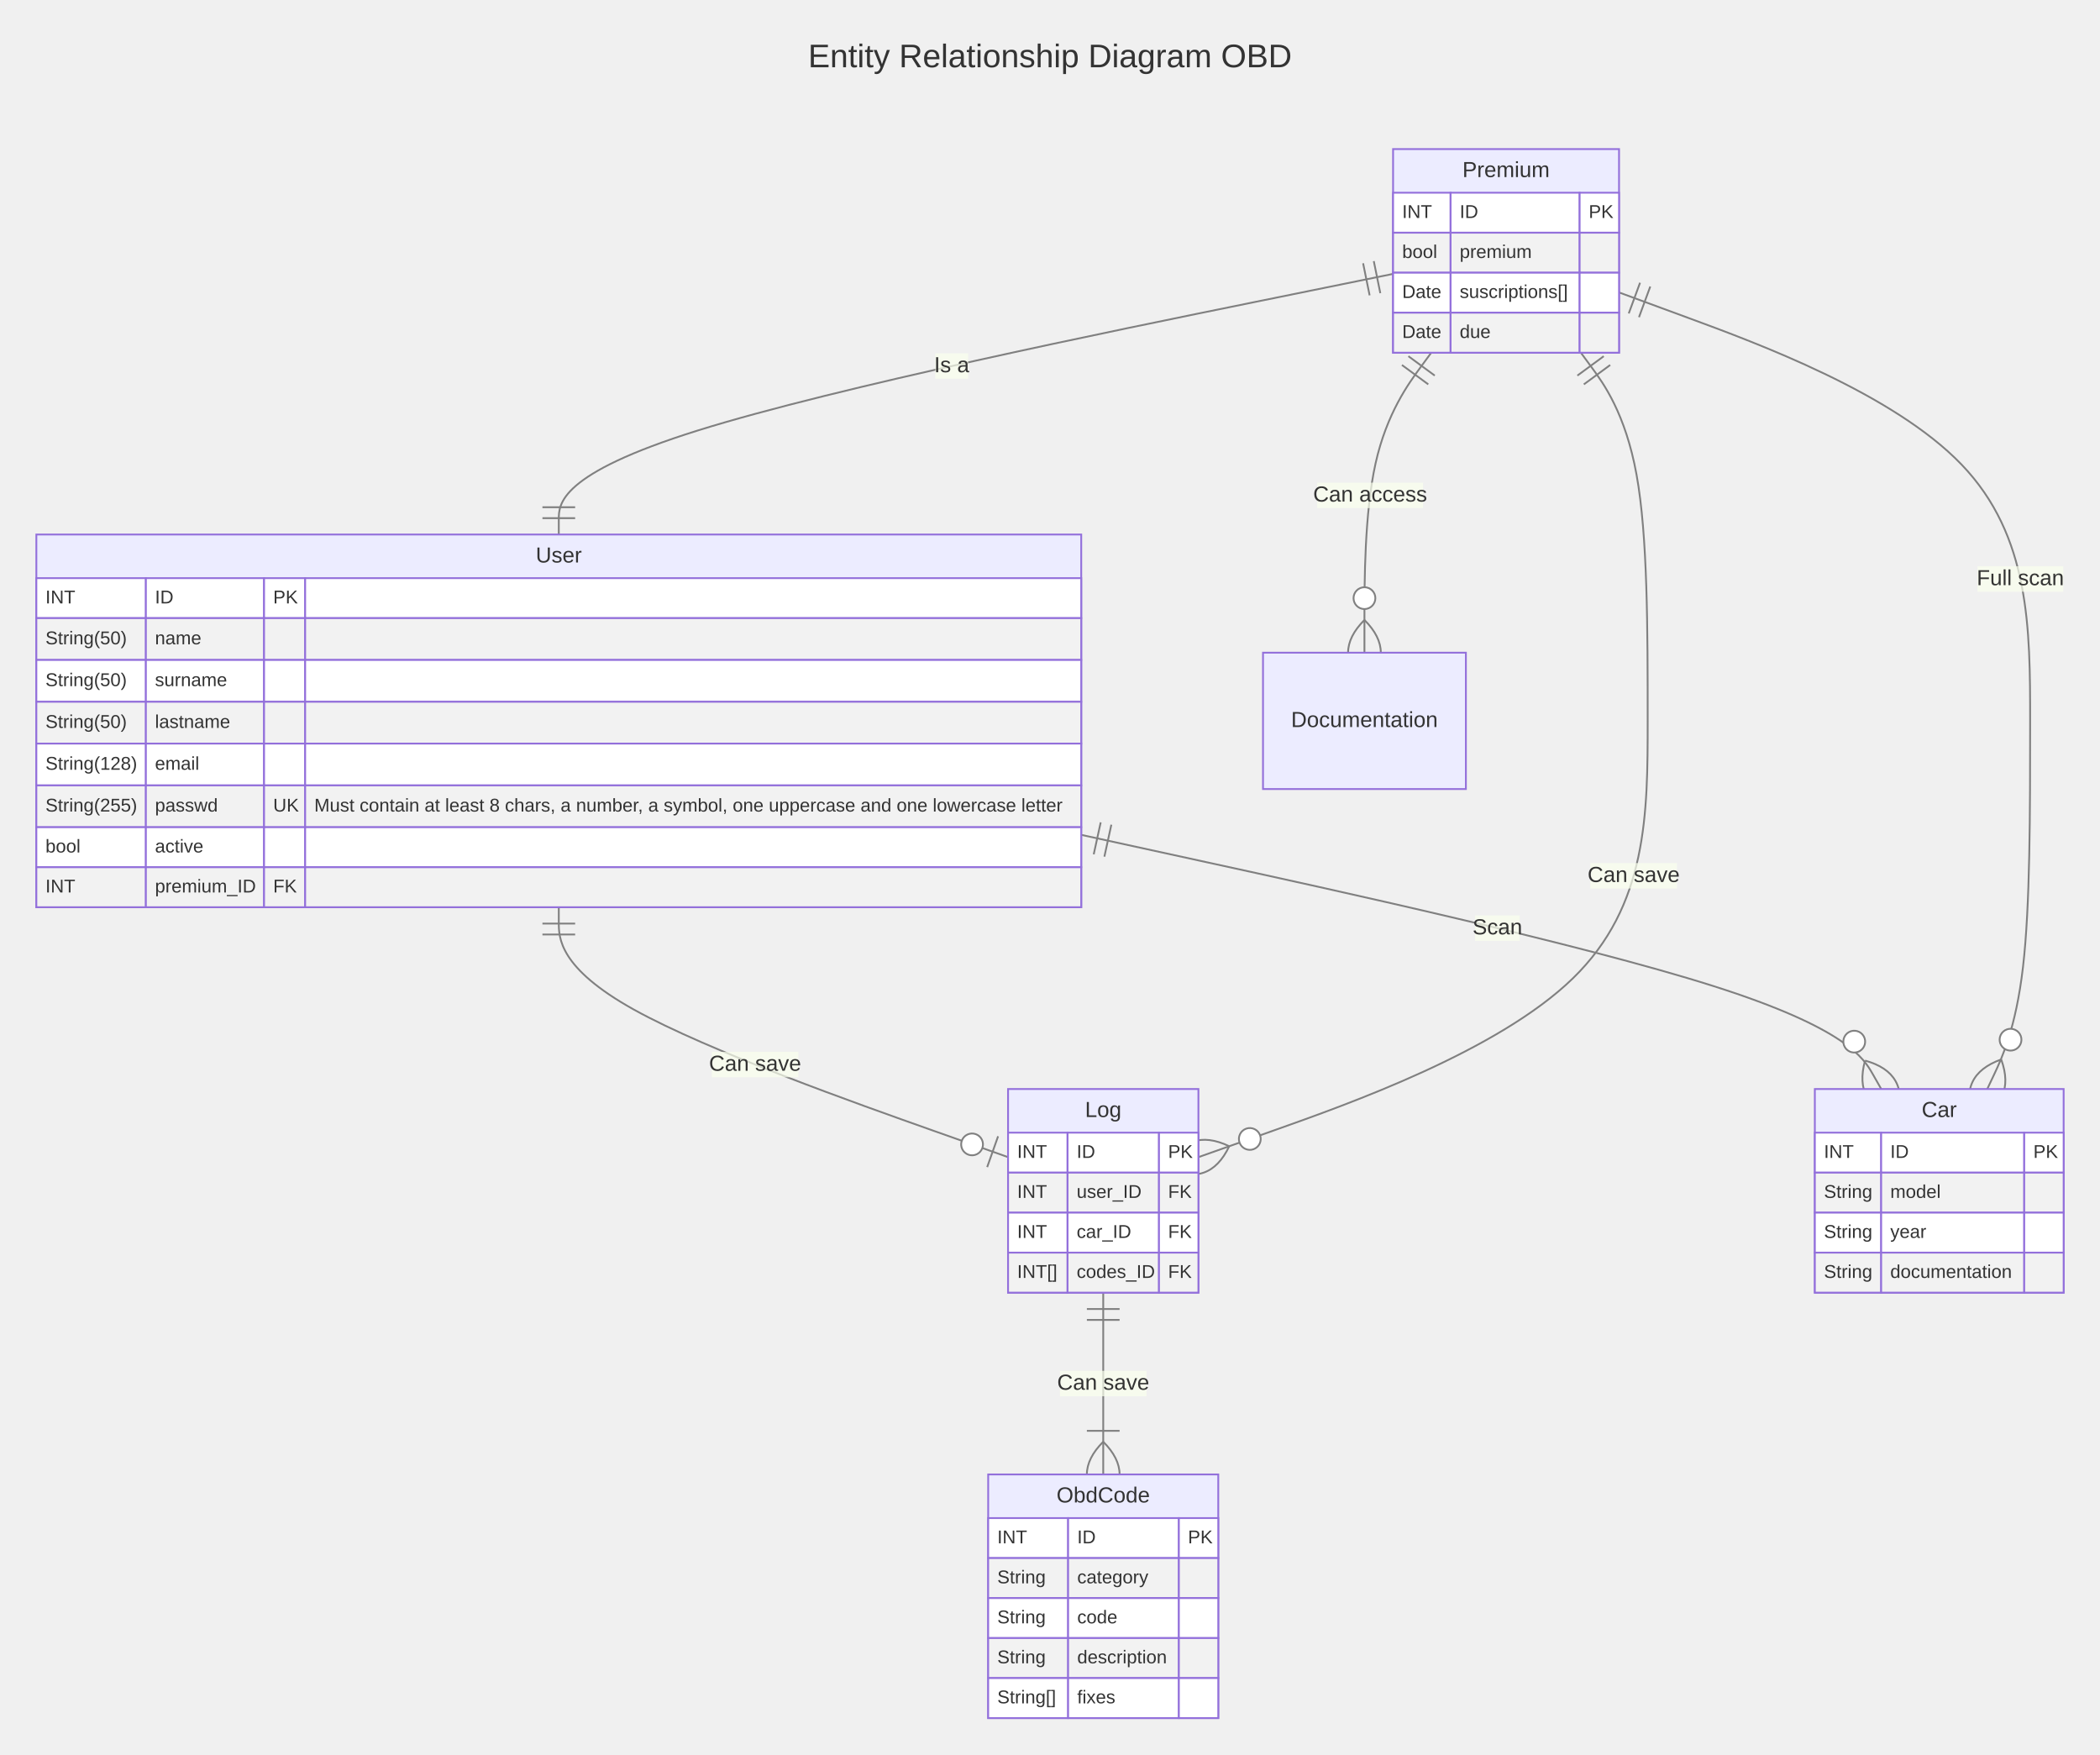
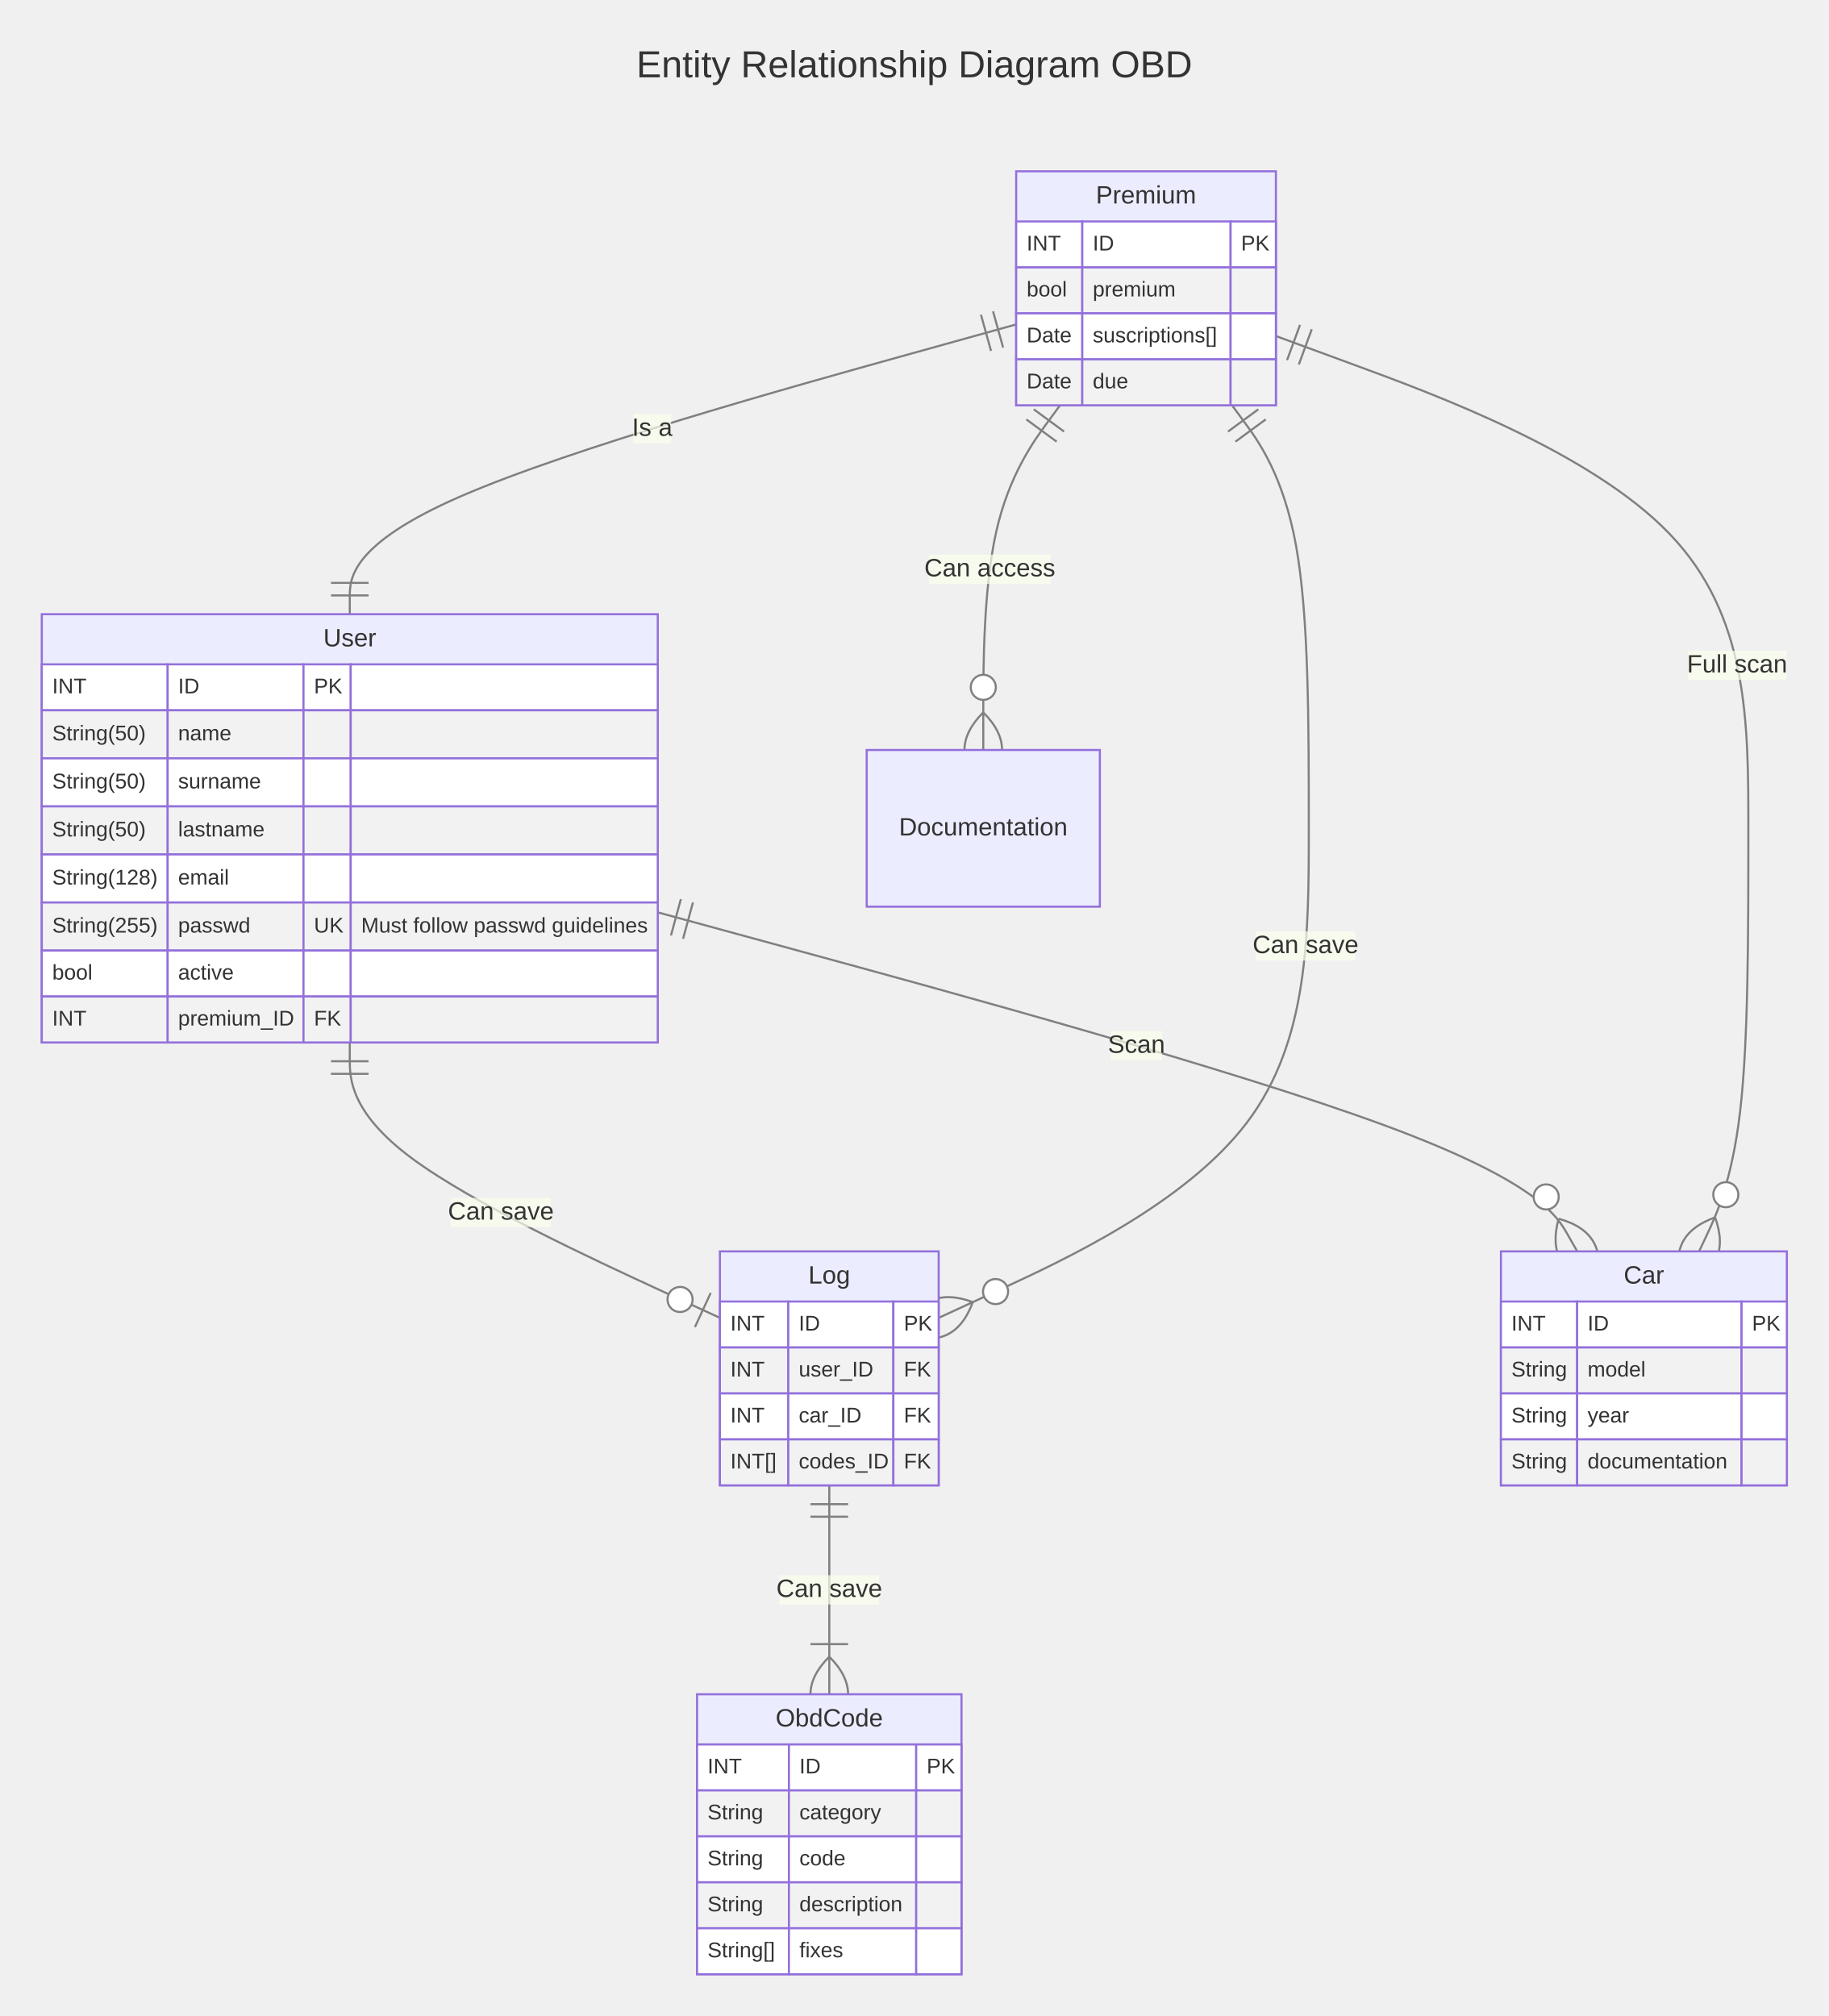
- <svg xmlns="http://www.w3.org/2000/svg" aria-roledescription="er" role="graphics-document document" viewBox="0 -62 1155.232 965" style="max-width: 1155.23px; background-color: white;" width="100%" id="my-svg">
+ <svg xmlns="http://www.w3.org/2000/svg" aria-roledescription="er" role="graphics-document document" viewBox="0 -62 875.281 965" style="max-width: 875.281px; background-color: white;" width="100%" id="my-svg">
  <style>#my-svg{font-family:"trebuchet ms",verdana,arial,sans-serif;font-size:16px;fill:#333;}#my-svg .error-icon{fill:#552222;}#my-svg .error-text{fill:#552222;stroke:#552222;}#my-svg .edge-thickness-normal{stroke-width:1px;}#my-svg .edge-thickness-thick{stroke-width:3.5px;}#my-svg .edge-pattern-solid{stroke-dasharray:0;}#my-svg .edge-thickness-invisible{stroke-width:0;fill:none;}#my-svg .edge-pattern-dashed{stroke-dasharray:3;}#my-svg .edge-pattern-dotted{stroke-dasharray:2;}#my-svg .marker{fill:#333333;stroke:#333333;}#my-svg .marker.cross{stroke:#333333;}#my-svg svg{font-family:"trebuchet ms",verdana,arial,sans-serif;font-size:16px;}#my-svg p{margin:0;}#my-svg .entityBox{fill:#ECECFF;stroke:#9370DB;}#my-svg .attributeBoxOdd{fill:#ffffff;stroke:#9370DB;}#my-svg .attributeBoxEven{fill:#f2f2f2;stroke:#9370DB;}#my-svg .relationshipLabelBox{fill:hsl(80, 100%, 96.275%);opacity:0.7;background-color:hsl(80, 100%, 96.275%);}#my-svg .relationshipLabelBox rect{opacity:0.5;}#my-svg .relationshipLine{stroke:#333333;}#my-svg .entityTitleText{text-anchor:middle;font-size:18px;fill:#333;}#my-svg #MD_PARENT_START{fill:#f5f5f5!important;stroke:#333333!important;stroke-width:1;}#my-svg #MD_PARENT_END{fill:#f5f5f5!important;stroke:#333333!important;stroke-width:1;}#my-svg :root{--mermaid-font-family:"trebuchet ms",verdana,arial,sans-serif;}</style>
  <g />
  <defs>
    <marker orient="auto" markerHeight="240" markerWidth="190" refY="7" refX="0" id="MD_PARENT_START">
      <path d="M 18,7 L9,13 L1,7 L9,1 Z" />
    </marker>
  </defs>
  <defs>
    <marker orient="auto" markerHeight="28" markerWidth="20" refY="7" refX="19" id="MD_PARENT_END">
      <path d="M 18,7 L9,13 L1,7 L9,1 Z" />
    </marker>
  </defs>
  <defs>
    <marker orient="auto" markerHeight="18" markerWidth="18" refY="9" refX="0" id="ONLY_ONE_START">
      <path d="M9,0 L9,18 M15,0 L15,18" fill="none" stroke="gray" />
    </marker>
  </defs>
  <defs>
    <marker orient="auto" markerHeight="18" markerWidth="18" refY="9" refX="18" id="ONLY_ONE_END">
      <path d="M3,0 L3,18 M9,0 L9,18" fill="none" stroke="gray" />
    </marker>
  </defs>
  <defs>
    <marker orient="auto" markerHeight="18" markerWidth="30" refY="9" refX="0" id="ZERO_OR_ONE_START">
      <circle r="6" cy="9" cx="21" fill="white" stroke="gray" />
      <path d="M9,0 L9,18" fill="none" stroke="gray" />
    </marker>
  </defs>
  <defs>
    <marker orient="auto" markerHeight="18" markerWidth="30" refY="9" refX="30" id="ZERO_OR_ONE_END">
      <circle r="6" cy="9" cx="9" fill="white" stroke="gray" />
      <path d="M21,0 L21,18" fill="none" stroke="gray" />
    </marker>
  </defs>
  <defs>
    <marker orient="auto" markerHeight="36" markerWidth="45" refY="18" refX="18" id="ONE_OR_MORE_START">
      <path d="M0,18 Q 18,0 36,18 Q 18,36 0,18 M42,9 L42,27" fill="none" stroke="gray" />
    </marker>
  </defs>
  <defs>
    <marker orient="auto" markerHeight="36" markerWidth="45" refY="18" refX="27" id="ONE_OR_MORE_END">
      <path d="M3,9 L3,27 M9,18 Q27,0 45,18 Q27,36 9,18" fill="none" stroke="gray" />
    </marker>
  </defs>
  <defs>
    <marker orient="auto" markerHeight="36" markerWidth="57" refY="18" refX="18" id="ZERO_OR_MORE_START">
      <circle r="6" cy="18" cx="48" fill="white" stroke="gray" />
      <path d="M0,18 Q18,0 36,18 Q18,36 0,18" fill="none" stroke="gray" />
    </marker>
  </defs>
  <defs>
    <marker orient="auto" markerHeight="36" markerWidth="57" refY="18" refX="39" id="ZERO_OR_MORE_END">
      <circle r="6" cy="18" cx="9" fill="white" stroke="gray" />
      <path d="M21,18 Q39,0 57,18 Q39,36 21,18" fill="none" stroke="gray" />
    </marker>
  </defs>
-   <path style="stroke: gray; fill: none;" marker-start="url(#ONLY_ONE_START)" marker-end="url(#ZERO_OR_MORE_END)" d="M594.794,397.2L663.395,412.167C731.997,427.134,869.2,457.067,942.549,480.367C1015.899,503.667,1025.395,520.333,1030.143,528.667L1034.891,537" class="er relationshipLine" />
-   <path style="stroke: gray; fill: none;" marker-start="url(#ONLY_ONE_START)" marker-end="url(#ZERO_OR_ONE_END)" d="M307.397,437L307.397,445.333C307.397,453.667,307.397,470.333,348.588,493.245C389.779,516.157,472.161,545.313,513.353,559.892L554.544,574.47" class="er relationshipLine" />
-   <path style="stroke: gray; fill: none;" marker-start="url(#ONLY_ONE_START)" marker-end="url(#ONLY_ONE_END)" d="M766.348,88.643L689.856,104.202C613.364,119.762,460.381,150.881,383.889,174.774C307.397,198.667,307.397,215.333,307.397,223.667L307.397,232" class="er relationshipLine" />
-   <path style="stroke: gray; fill: none;" marker-start="url(#ONLY_ONE_START)" marker-end="url(#ZERO_OR_MORE_END)" d="M869.657,132L875.781,140.333C881.905,148.667,894.154,165.333,900.278,199.083C906.403,232.833,906.403,283.667,906.403,334.5C906.403,385.333,906.403,436.167,865.212,476.162C824.021,516.157,741.638,545.313,700.447,559.892L659.256,574.47" class="er relationshipLine" />
-   <path style="stroke: gray; fill: none;" marker-start="url(#ONLY_ONE_START)" marker-end="url(#ZERO_OR_MORE_END)" d="M890.653,98.852L928.344,112.71C966.035,126.568,1041.416,154.284,1079.107,193.559C1116.798,232.833,1116.798,283.667,1116.798,334.5C1116.798,385.333,1116.798,436.167,1112.867,469.917C1108.936,503.667,1101.075,520.333,1097.144,528.667L1093.213,537" class="er relationshipLine" />
-   <path style="stroke: gray; fill: none;" marker-start="url(#ONLY_ONE_START)" marker-end="url(#ZERO_OR_MORE_END)" d="M787.345,132L781.22,140.333C775.096,148.667,762.847,165.333,756.723,192.833C750.598,220.333,750.598,258.667,750.598,277.833L750.598,297" class="er relationshipLine" />
-   <path style="stroke: gray; fill: none;" marker-start="url(#ONLY_ONE_START)" marker-end="url(#ONE_OR_MORE_END)" d="M606.9,649L606.9,657.333C606.9,665.667,606.9,682.333,606.9,699C606.9,715.667,606.9,732.333,606.9,740.667L606.9,749" class="er relationshipLine" />
+   <path style="stroke: gray; fill: none;" marker-start="url(#ONLY_ONE_START)" marker-end="url(#ZERO_OR_MORE_END)" d="M314.842,374.716L383.444,393.43C452.045,412.144,589.248,449.572,662.598,476.619C735.947,503.667,745.444,520.333,750.192,528.667L754.94,537" class="er relationshipLine" />
+   <path style="stroke: gray; fill: none;" marker-start="url(#ONLY_ONE_START)" marker-end="url(#ZERO_OR_ONE_END)" d="M167.421,437L167.421,445.333C167.421,453.667,167.421,470.333,196.948,492.303C226.474,514.273,285.527,541.546,315.054,555.183L344.58,568.82" class="er relationshipLine" />
+   <path style="stroke: gray; fill: none;" marker-start="url(#ONLY_ONE_START)" marker-end="url(#ONLY_ONE_END)" d="M486.397,93.286L433.234,108.072C380.072,122.857,273.746,152.429,220.584,175.548C167.421,198.667,167.421,215.333,167.421,223.667L167.421,232" class="er relationshipLine" />
+   <path style="stroke: gray; fill: none;" marker-start="url(#ONLY_ONE_START)" marker-end="url(#ZERO_OR_MORE_END)" d="M589.705,132L595.829,140.333C601.954,148.667,614.203,165.333,620.327,199.083C626.451,232.833,626.451,283.667,626.451,334.5C626.451,385.333,626.451,436.167,596.925,475.22C567.398,514.273,508.345,541.546,478.819,555.183L449.292,568.82" class="er relationshipLine" />
+   <path style="stroke: gray; fill: none;" marker-start="url(#ONLY_ONE_START)" marker-end="url(#ZERO_OR_MORE_END)" d="M610.701,98.852L648.392,112.71C686.083,126.568,761.465,154.284,799.156,193.559C836.846,232.833,836.846,283.667,836.846,334.5C836.846,385.333,836.846,436.167,832.916,469.917C828.985,503.667,821.123,520.333,817.192,528.667L813.261,537" class="er relationshipLine" />
+   <path style="stroke: gray; fill: none;" marker-start="url(#ONLY_ONE_START)" marker-end="url(#ZERO_OR_MORE_END)" d="M507.393,132L501.269,140.333C495.144,148.667,482.895,165.333,476.771,192.833C470.647,220.333,470.647,258.667,470.647,277.833L470.647,297" class="er relationshipLine" />
+   <path style="stroke: gray; fill: none;" marker-start="url(#ONLY_ONE_START)" marker-end="url(#ONE_OR_MORE_END)" d="M396.936,649L396.936,657.333C396.936,665.667,396.936,682.333,396.936,699C396.936,715.667,396.936,732.333,396.936,740.667L396.936,749" class="er relationshipLine" />
  <g transform="translate(20,232 )" id="entity-User-818c511a-4a32-5484-ba70-875d765a9175">
-     <rect height="205" width="574.794" y="0" x="0" class="er entityBox" />
-     <text style="dominant-baseline: middle; text-anchor: middle; font-size: 12px;" transform="translate(287.3968,12)" y="0" x="0" id="text-entity-User-818c511a-4a32-5484-ba70-875d765a9175" class="er entityLabel">User</text>
+     <rect height="205" width="294.842" y="0" x="0" class="er entityBox" />
+     <text style="dominant-baseline: middle; text-anchor: middle; font-size: 12px;" transform="translate(147.421,12)" y="0" x="0" id="text-entity-User-818c511a-4a32-5484-ba70-875d765a9175" class="er entityLabel">User</text>
    <rect height="22" width="60.252" y="24" x="0" class="er attributeBoxOdd" />
    <text style="dominant-baseline: middle; font-size: 10.2px;" transform="translate(5,35)" y="0" x="0" id="text-entity-User-818c511a-4a32-5484-ba70-875d765a9175-attr-1-type" class="er entityLabel">INT</text>
    <rect height="22" width="65.016" y="24" x="60.252" class="er attributeBoxOdd" />
    <text style="dominant-baseline: middle; font-size: 10.2px;" transform="translate(65.25165,35)" y="0" x="0" id="text-entity-User-818c511a-4a32-5484-ba70-875d765a9175-attr-1-name" class="er entityLabel">ID</text>
    <rect height="22" width="22.606" y="24" x="125.267" class="er attributeBoxOdd" />
    <text style="dominant-baseline: middle; font-size: 10.2px;" transform="translate(130.2673,35)" y="0" x="0" id="text-entity-User-818c511a-4a32-5484-ba70-875d765a9175-attr-1-key" class="er entityLabel">PK</text>
-     <rect height="22" width="426.92" y="24" x="147.873" class="er attributeBoxOdd" />
+     <rect height="22" width="146.969" y="24" x="147.873" class="er attributeBoxOdd" />
    <text style="dominant-baseline: middle; font-size: 10.2px;" transform="translate(152.8732,35)" y="0" x="0" id="text-entity-User-818c511a-4a32-5484-ba70-875d765a9175-attr-1-comment" class="er entityLabel" />
    <rect height="23" width="60.252" y="46" x="0" class="er attributeBoxEven" />
    <text style="dominant-baseline: middle; font-size: 10.2px;" transform="translate(5,57.5)" y="0" x="0" id="text-entity-User-818c511a-4a32-5484-ba70-875d765a9175-attr-2-type" class="er entityLabel">String(50)</text>
    <rect height="23" width="65.016" y="46" x="60.252" class="er attributeBoxEven" />
    <text style="dominant-baseline: middle; font-size: 10.2px;" transform="translate(65.25165,57.5)" y="0" x="0" id="text-entity-User-818c511a-4a32-5484-ba70-875d765a9175-attr-2-name" class="er entityLabel">name</text>
    <rect height="23" width="22.606" y="46" x="125.267" class="er attributeBoxEven" />
    <text style="dominant-baseline: middle; font-size: 10.2px;" transform="translate(130.2673,57.5)" y="0" x="0" id="text-entity-User-818c511a-4a32-5484-ba70-875d765a9175-attr-2-key" class="er entityLabel" />
-     <rect height="23" width="426.92" y="46" x="147.873" class="er attributeBoxEven" />
+     <rect height="23" width="146.969" y="46" x="147.873" class="er attributeBoxEven" />
    <text style="dominant-baseline: middle; font-size: 10.2px;" transform="translate(152.8732,57.5)" y="0" x="0" id="text-entity-User-818c511a-4a32-5484-ba70-875d765a9175-attr-2-comment" class="er entityLabel" />
    <rect height="23" width="60.252" y="69" x="0" class="er attributeBoxOdd" />
    <text style="dominant-baseline: middle; font-size: 10.2px;" transform="translate(5,80.5)" y="0" x="0" id="text-entity-User-818c511a-4a32-5484-ba70-875d765a9175-attr-3-type" class="er entityLabel">String(50)</text>
    <rect height="23" width="65.016" y="69" x="60.252" class="er attributeBoxOdd" />
    <text style="dominant-baseline: middle; font-size: 10.2px;" transform="translate(65.25165,80.5)" y="0" x="0" id="text-entity-User-818c511a-4a32-5484-ba70-875d765a9175-attr-3-name" class="er entityLabel">surname</text>
    <rect height="23" width="22.606" y="69" x="125.267" class="er attributeBoxOdd" />
    <text style="dominant-baseline: middle; font-size: 10.2px;" transform="translate(130.2673,80.5)" y="0" x="0" id="text-entity-User-818c511a-4a32-5484-ba70-875d765a9175-attr-3-key" class="er entityLabel" />
-     <rect height="23" width="426.92" y="69" x="147.873" class="er attributeBoxOdd" />
+     <rect height="23" width="146.969" y="69" x="147.873" class="er attributeBoxOdd" />
    <text style="dominant-baseline: middle; font-size: 10.2px;" transform="translate(152.8732,80.5)" y="0" x="0" id="text-entity-User-818c511a-4a32-5484-ba70-875d765a9175-attr-3-comment" class="er entityLabel" />
    <rect height="23" width="60.252" y="92" x="0" class="er attributeBoxEven" />
    <text style="dominant-baseline: middle; font-size: 10.2px;" transform="translate(5,103.5)" y="0" x="0" id="text-entity-User-818c511a-4a32-5484-ba70-875d765a9175-attr-4-type" class="er entityLabel">String(50)</text>
    <rect height="23" width="65.016" y="92" x="60.252" class="er attributeBoxEven" />
    <text style="dominant-baseline: middle; font-size: 10.2px;" transform="translate(65.25165,103.5)" y="0" x="0" id="text-entity-User-818c511a-4a32-5484-ba70-875d765a9175-attr-4-name" class="er entityLabel">lastname</text>
    <rect height="23" width="22.606" y="92" x="125.267" class="er attributeBoxEven" />
    <text style="dominant-baseline: middle; font-size: 10.2px;" transform="translate(130.2673,103.5)" y="0" x="0" id="text-entity-User-818c511a-4a32-5484-ba70-875d765a9175-attr-4-key" class="er entityLabel" />
-     <rect height="23" width="426.92" y="92" x="147.873" class="er attributeBoxEven" />
+     <rect height="23" width="146.969" y="92" x="147.873" class="er attributeBoxEven" />
    <text style="dominant-baseline: middle; font-size: 10.2px;" transform="translate(152.8732,103.5)" y="0" x="0" id="text-entity-User-818c511a-4a32-5484-ba70-875d765a9175-attr-4-comment" class="er entityLabel" />
    <rect height="23" width="60.252" y="115" x="0" class="er attributeBoxOdd" />
    <text style="dominant-baseline: middle; font-size: 10.2px;" transform="translate(5,126.5)" y="0" x="0" id="text-entity-User-818c511a-4a32-5484-ba70-875d765a9175-attr-5-type" class="er entityLabel">String(128)</text>
    <rect height="23" width="65.016" y="115" x="60.252" class="er attributeBoxOdd" />
    <text style="dominant-baseline: middle; font-size: 10.2px;" transform="translate(65.25165,126.5)" y="0" x="0" id="text-entity-User-818c511a-4a32-5484-ba70-875d765a9175-attr-5-name" class="er entityLabel">email</text>
    <rect height="23" width="22.606" y="115" x="125.267" class="er attributeBoxOdd" />
    <text style="dominant-baseline: middle; font-size: 10.2px;" transform="translate(130.2673,126.5)" y="0" x="0" id="text-entity-User-818c511a-4a32-5484-ba70-875d765a9175-attr-5-key" class="er entityLabel" />
-     <rect height="23" width="426.92" y="115" x="147.873" class="er attributeBoxOdd" />
+     <rect height="23" width="146.969" y="115" x="147.873" class="er attributeBoxOdd" />
    <text style="dominant-baseline: middle; font-size: 10.2px;" transform="translate(152.8732,126.5)" y="0" x="0" id="text-entity-User-818c511a-4a32-5484-ba70-875d765a9175-attr-5-comment" class="er entityLabel" />
    <rect height="23" width="60.252" y="138" x="0" class="er attributeBoxEven" />
    <text style="dominant-baseline: middle; font-size: 10.2px;" transform="translate(5,149.5)" y="0" x="0" id="text-entity-User-818c511a-4a32-5484-ba70-875d765a9175-attr-6-type" class="er entityLabel">String(255)</text>
    <rect height="23" width="65.016" y="138" x="60.252" class="er attributeBoxEven" />
    <text style="dominant-baseline: middle; font-size: 10.2px;" transform="translate(65.25165,149.5)" y="0" x="0" id="text-entity-User-818c511a-4a32-5484-ba70-875d765a9175-attr-6-name" class="er entityLabel">passwd</text>
    <rect height="23" width="22.606" y="138" x="125.267" class="er attributeBoxEven" />
    <text style="dominant-baseline: middle; font-size: 10.2px;" transform="translate(130.2673,149.5)" y="0" x="0" id="text-entity-User-818c511a-4a32-5484-ba70-875d765a9175-attr-6-key" class="er entityLabel">UK</text>
-     <rect height="23" width="426.92" y="138" x="147.873" class="er attributeBoxEven" />
-     <text style="dominant-baseline: middle; font-size: 10.2px;" transform="translate(152.8732,149.5)" y="0" x="0" id="text-entity-User-818c511a-4a32-5484-ba70-875d765a9175-attr-6-comment" class="er entityLabel">Must contain at least 8
-                           chars, a number, a
-                           symbol, one uppercase
-                           and one lowercase letter</text>
+     <rect height="23" width="146.969" y="138" x="147.873" class="er attributeBoxEven" />
+     <text style="dominant-baseline: middle; font-size: 10.2px;" transform="translate(152.8732,149.5)" y="0" x="0" id="text-entity-User-818c511a-4a32-5484-ba70-875d765a9175-attr-6-comment" class="er entityLabel">Must follow passwd guidelines</text>
    <rect height="22" width="60.252" y="161" x="0" class="er attributeBoxOdd" />
    <text style="dominant-baseline: middle; font-size: 10.2px;" transform="translate(5,172)" y="0" x="0" id="text-entity-User-818c511a-4a32-5484-ba70-875d765a9175-attr-7-type" class="er entityLabel">bool</text>
    <rect height="22" width="65.016" y="161" x="60.252" class="er attributeBoxOdd" />
    <text style="dominant-baseline: middle; font-size: 10.2px;" transform="translate(65.25165,172)" y="0" x="0" id="text-entity-User-818c511a-4a32-5484-ba70-875d765a9175-attr-7-name" class="er entityLabel">active</text>
    <rect height="22" width="22.606" y="161" x="125.267" class="er attributeBoxOdd" />
    <text style="dominant-baseline: middle; font-size: 10.2px;" transform="translate(130.2673,172)" y="0" x="0" id="text-entity-User-818c511a-4a32-5484-ba70-875d765a9175-attr-7-key" class="er entityLabel" />
-     <rect height="22" width="426.92" y="161" x="147.873" class="er attributeBoxOdd" />
+     <rect height="22" width="146.969" y="161" x="147.873" class="er attributeBoxOdd" />
    <text style="dominant-baseline: middle; font-size: 10.2px;" transform="translate(152.8732,172)" y="0" x="0" id="text-entity-User-818c511a-4a32-5484-ba70-875d765a9175-attr-7-comment" class="er entityLabel" />
    <rect height="22" width="60.252" y="183" x="0" class="er attributeBoxEven" />
    <text style="dominant-baseline: middle; font-size: 10.2px;" transform="translate(5,194)" y="0" x="0" id="text-entity-User-818c511a-4a32-5484-ba70-875d765a9175-attr-8-type" class="er entityLabel">INT</text>
    <rect height="22" width="65.016" y="183" x="60.252" class="er attributeBoxEven" />
    <text style="dominant-baseline: middle; font-size: 10.2px;" transform="translate(65.25165,194)" y="0" x="0" id="text-entity-User-818c511a-4a32-5484-ba70-875d765a9175-attr-8-name" class="er entityLabel">premium_ID</text>
    <rect height="22" width="22.606" y="183" x="125.267" class="er attributeBoxEven" />
    <text style="dominant-baseline: middle; font-size: 10.2px;" transform="translate(130.2673,194)" y="0" x="0" id="text-entity-User-818c511a-4a32-5484-ba70-875d765a9175-attr-8-key" class="er entityLabel">FK</text>
-     <rect height="22" width="426.92" y="183" x="147.873" class="er attributeBoxEven" />
+     <rect height="22" width="146.969" y="183" x="147.873" class="er attributeBoxEven" />
    <text style="dominant-baseline: middle; font-size: 10.2px;" transform="translate(152.8732,194)" y="0" x="0" id="text-entity-User-818c511a-4a32-5484-ba70-875d765a9175-attr-8-comment" class="er entityLabel" />
  </g>
-   <g transform="translate(766.3483,20 )" id="entity-Premium-d5c3b57c-ed0f-5b93-aa19-880d6377a259">
+   <g transform="translate(486.3968,20 )" id="entity-Premium-d5c3b57c-ed0f-5b93-aa19-880d6377a259">
    <rect height="112" width="124.305" y="0" x="0" class="er entityBox" />
    <text style="dominant-baseline: middle; text-anchor: middle; font-size: 12px;" transform="translate(62.15225,12)" y="0" x="0" id="text-entity-Premium-d5c3b57c-ed0f-5b93-aa19-880d6377a259" class="er entityLabel">Premium</text>
    <rect height="22" width="31.639" y="24" x="0" class="er attributeBoxOdd" />
    <text style="dominant-baseline: middle; font-size: 10.2px;" transform="translate(5,35)" y="0" x="0" id="text-entity-Premium-d5c3b57c-ed0f-5b93-aa19-880d6377a259-attr-1-type" class="er entityLabel">INT</text>
    <rect height="22" width="70.984" y="24" x="31.639" class="er attributeBoxOdd" />
    <text style="dominant-baseline: middle; font-size: 10.2px;" transform="translate(36.6394,35)" y="0" x="0" id="text-entity-Premium-d5c3b57c-ed0f-5b93-aa19-880d6377a259-attr-1-name" class="er entityLabel">ID</text>
    <rect height="22" width="21.681" y="24" x="102.624" class="er attributeBoxOdd" />
    <text style="dominant-baseline: middle; font-size: 10.2px;" transform="translate(107.6238,35)" y="0" x="0" id="text-entity-Premium-d5c3b57c-ed0f-5b93-aa19-880d6377a259-attr-1-key" class="er entityLabel">PK</text>
    <rect height="22" width="31.639" y="46" x="0" class="er attributeBoxEven" />
    <text style="dominant-baseline: middle; font-size: 10.2px;" transform="translate(5,57)" y="0" x="0" id="text-entity-Premium-d5c3b57c-ed0f-5b93-aa19-880d6377a259-attr-2-type" class="er entityLabel">bool</text>
    <rect height="22" width="70.984" y="46" x="31.639" class="er attributeBoxEven" />
    <text style="dominant-baseline: middle; font-size: 10.2px;" transform="translate(36.6394,57)" y="0" x="0" id="text-entity-Premium-d5c3b57c-ed0f-5b93-aa19-880d6377a259-attr-2-name" class="er entityLabel">premium</text>
    <rect height="22" width="21.681" y="46" x="102.624" class="er attributeBoxEven" />
    <text style="dominant-baseline: middle; font-size: 10.2px;" transform="translate(107.6238,57)" y="0" x="0" id="text-entity-Premium-d5c3b57c-ed0f-5b93-aa19-880d6377a259-attr-2-key" class="er entityLabel" />
    <rect height="22" width="31.639" y="68" x="0" class="er attributeBoxOdd" />
    <text style="dominant-baseline: middle; font-size: 10.2px;" transform="translate(5,79)" y="0" x="0" id="text-entity-Premium-d5c3b57c-ed0f-5b93-aa19-880d6377a259-attr-3-type" class="er entityLabel">Date</text>
    <rect height="22" width="70.984" y="68" x="31.639" class="er attributeBoxOdd" />
    <text style="dominant-baseline: middle; font-size: 10.2px;" transform="translate(36.6394,79)" y="0" x="0" id="text-entity-Premium-d5c3b57c-ed0f-5b93-aa19-880d6377a259-attr-3-name" class="er entityLabel">suscriptions[]</text>
    <rect height="22" width="21.681" y="68" x="102.624" class="er attributeBoxOdd" />
    <text style="dominant-baseline: middle; font-size: 10.2px;" transform="translate(107.6238,79)" y="0" x="0" id="text-entity-Premium-d5c3b57c-ed0f-5b93-aa19-880d6377a259-attr-3-key" class="er entityLabel" />
    <rect height="22" width="31.639" y="90" x="0" class="er attributeBoxEven" />
    <text style="dominant-baseline: middle; font-size: 10.2px;" transform="translate(5,101)" y="0" x="0" id="text-entity-Premium-d5c3b57c-ed0f-5b93-aa19-880d6377a259-attr-4-type" class="er entityLabel">Date</text>
    <rect height="22" width="70.984" y="90" x="31.639" class="er attributeBoxEven" />
    <text style="dominant-baseline: middle; font-size: 10.2px;" transform="translate(36.6394,101)" y="0" x="0" id="text-entity-Premium-d5c3b57c-ed0f-5b93-aa19-880d6377a259-attr-4-name" class="er entityLabel">due</text>
    <rect height="22" width="21.681" y="90" x="102.624" class="er attributeBoxEven" />
    <text style="dominant-baseline: middle; font-size: 10.2px;" transform="translate(107.6238,101)" y="0" x="0" id="text-entity-Premium-d5c3b57c-ed0f-5b93-aa19-880d6377a259-attr-4-key" class="er entityLabel" />
  </g>
-   <g transform="translate(554.5438,537 )" id="entity-Log-472337e0-2137-5e38-bbc7-43e8b58c0118">
+   <g transform="translate(344.5802,537 )" id="entity-Log-472337e0-2137-5e38-bbc7-43e8b58c0118">
    <rect height="112" width="104.712" y="0" x="0" class="er entityBox" />
    <text style="dominant-baseline: middle; text-anchor: middle; font-size: 12px;" transform="translate(52.35599,12)" y="0" x="0" id="text-entity-Log-472337e0-2137-5e38-bbc7-43e8b58c0118" class="er entityLabel">Log</text>
    <rect height="22" width="32.734" y="24" x="0" class="er attributeBoxOdd" />
    <text style="dominant-baseline: middle; font-size: 10.2px;" transform="translate(5,35)" y="0" x="0" id="text-entity-Log-472337e0-2137-5e38-bbc7-43e8b58c0118-attr-1-type" class="er entityLabel">INT</text>
    <rect height="22" width="50.297" y="24" x="32.734" class="er attributeBoxOdd" />
    <text style="dominant-baseline: middle; font-size: 10.2px;" transform="translate(37.73438,35)" y="0" x="0" id="text-entity-Log-472337e0-2137-5e38-bbc7-43e8b58c0118-attr-1-name" class="er entityLabel">ID</text>
    <rect height="22" width="21.681" y="24" x="83.031" class="er attributeBoxOdd" />
    <text style="dominant-baseline: middle; font-size: 10.2px;" transform="translate(88.03125,35)" y="0" x="0" id="text-entity-Log-472337e0-2137-5e38-bbc7-43e8b58c0118-attr-1-key" class="er entityLabel">PK</text>
    <rect height="22" width="32.734" y="46" x="0" class="er attributeBoxEven" />
    <text style="dominant-baseline: middle; font-size: 10.2px;" transform="translate(5,57)" y="0" x="0" id="text-entity-Log-472337e0-2137-5e38-bbc7-43e8b58c0118-attr-2-type" class="er entityLabel">INT</text>
    <rect height="22" width="50.297" y="46" x="32.734" class="er attributeBoxEven" />
    <text style="dominant-baseline: middle; font-size: 10.2px;" transform="translate(37.73438,57)" y="0" x="0" id="text-entity-Log-472337e0-2137-5e38-bbc7-43e8b58c0118-attr-2-name" class="er entityLabel">user_ID</text>
    <rect height="22" width="21.681" y="46" x="83.031" class="er attributeBoxEven" />
    <text style="dominant-baseline: middle; font-size: 10.2px;" transform="translate(88.03125,57)" y="0" x="0" id="text-entity-Log-472337e0-2137-5e38-bbc7-43e8b58c0118-attr-2-key" class="er entityLabel">FK</text>
    <rect height="22" width="32.734" y="68" x="0" class="er attributeBoxOdd" />
    <text style="dominant-baseline: middle; font-size: 10.2px;" transform="translate(5,79)" y="0" x="0" id="text-entity-Log-472337e0-2137-5e38-bbc7-43e8b58c0118-attr-3-type" class="er entityLabel">INT</text>
    <rect height="22" width="50.297" y="68" x="32.734" class="er attributeBoxOdd" />
    <text style="dominant-baseline: middle; font-size: 10.2px;" transform="translate(37.73438,79)" y="0" x="0" id="text-entity-Log-472337e0-2137-5e38-bbc7-43e8b58c0118-attr-3-name" class="er entityLabel">car_ID</text>
    <rect height="22" width="21.681" y="68" x="83.031" class="er attributeBoxOdd" />
    <text style="dominant-baseline: middle; font-size: 10.2px;" transform="translate(88.03125,79)" y="0" x="0" id="text-entity-Log-472337e0-2137-5e38-bbc7-43e8b58c0118-attr-3-key" class="er entityLabel">FK</text>
    <rect height="22" width="32.734" y="90" x="0" class="er attributeBoxEven" />
    <text style="dominant-baseline: middle; font-size: 10.2px;" transform="translate(5,101)" y="0" x="0" id="text-entity-Log-472337e0-2137-5e38-bbc7-43e8b58c0118-attr-4-type" class="er entityLabel">INT[]</text>
    <rect height="22" width="50.297" y="90" x="32.734" class="er attributeBoxEven" />
    <text style="dominant-baseline: middle; font-size: 10.2px;" transform="translate(37.73438,101)" y="0" x="0" id="text-entity-Log-472337e0-2137-5e38-bbc7-43e8b58c0118-attr-4-name" class="er entityLabel">codes_ID</text>
    <rect height="22" width="21.681" y="90" x="83.031" class="er attributeBoxEven" />
    <text style="dominant-baseline: middle; font-size: 10.2px;" transform="translate(88.03125,101)" y="0" x="0" id="text-entity-Log-472337e0-2137-5e38-bbc7-43e8b58c0118-attr-4-key" class="er entityLabel">FK</text>
  </g>
-   <g transform="translate(998.3638,537 )" id="entity-Car-ba07cc06-e292-5c3f-b020-9c22cc6eb631">
+   <g transform="translate(718.4123,537 )" id="entity-Car-ba07cc06-e292-5c3f-b020-9c22cc6eb631">
    <rect height="112" width="136.868" y="0" x="0" class="er entityBox" />
    <text style="dominant-baseline: middle; text-anchor: middle; font-size: 12px;" transform="translate(68.43411,12)" y="0" x="0" id="text-entity-Car-ba07cc06-e292-5c3f-b020-9c22cc6eb631" class="er entityLabel">Car</text>
    <rect height="22" width="36.484" y="24" x="0" class="er attributeBoxOdd" />
    <text style="dominant-baseline: middle; font-size: 10.2px;" transform="translate(5,35)" y="0" x="0" id="text-entity-Car-ba07cc06-e292-5c3f-b020-9c22cc6eb631-attr-1-type" class="er entityLabel">INT</text>
    <rect height="22" width="78.703" y="24" x="36.484" class="er attributeBoxOdd" />
    <text style="dominant-baseline: middle; font-size: 10.2px;" transform="translate(41.48438,35)" y="0" x="0" id="text-entity-Car-ba07cc06-e292-5c3f-b020-9c22cc6eb631-attr-1-name" class="er entityLabel">ID</text>
    <rect height="22" width="21.681" y="24" x="115.188" class="er attributeBoxOdd" />
    <text style="dominant-baseline: middle; font-size: 10.2px;" transform="translate(120.1875,35)" y="0" x="0" id="text-entity-Car-ba07cc06-e292-5c3f-b020-9c22cc6eb631-attr-1-key" class="er entityLabel">PK</text>
    <rect height="22" width="36.484" y="46" x="0" class="er attributeBoxEven" />
    <text style="dominant-baseline: middle; font-size: 10.2px;" transform="translate(5,57)" y="0" x="0" id="text-entity-Car-ba07cc06-e292-5c3f-b020-9c22cc6eb631-attr-2-type" class="er entityLabel">String</text>
    <rect height="22" width="78.703" y="46" x="36.484" class="er attributeBoxEven" />
    <text style="dominant-baseline: middle; font-size: 10.2px;" transform="translate(41.48438,57)" y="0" x="0" id="text-entity-Car-ba07cc06-e292-5c3f-b020-9c22cc6eb631-attr-2-name" class="er entityLabel">model</text>
    <rect height="22" width="21.681" y="46" x="115.188" class="er attributeBoxEven" />
    <text style="dominant-baseline: middle; font-size: 10.2px;" transform="translate(120.1875,57)" y="0" x="0" id="text-entity-Car-ba07cc06-e292-5c3f-b020-9c22cc6eb631-attr-2-key" class="er entityLabel" />
    <rect height="22" width="36.484" y="68" x="0" class="er attributeBoxOdd" />
    <text style="dominant-baseline: middle; font-size: 10.2px;" transform="translate(5,79)" y="0" x="0" id="text-entity-Car-ba07cc06-e292-5c3f-b020-9c22cc6eb631-attr-3-type" class="er entityLabel">String</text>
    <rect height="22" width="78.703" y="68" x="36.484" class="er attributeBoxOdd" />
    <text style="dominant-baseline: middle; font-size: 10.2px;" transform="translate(41.48438,79)" y="0" x="0" id="text-entity-Car-ba07cc06-e292-5c3f-b020-9c22cc6eb631-attr-3-name" class="er entityLabel">year</text>
    <rect height="22" width="21.681" y="68" x="115.188" class="er attributeBoxOdd" />
    <text style="dominant-baseline: middle; font-size: 10.2px;" transform="translate(120.1875,79)" y="0" x="0" id="text-entity-Car-ba07cc06-e292-5c3f-b020-9c22cc6eb631-attr-3-key" class="er entityLabel" />
    <rect height="22" width="36.484" y="90" x="0" class="er attributeBoxEven" />
    <text style="dominant-baseline: middle; font-size: 10.2px;" transform="translate(5,101)" y="0" x="0" id="text-entity-Car-ba07cc06-e292-5c3f-b020-9c22cc6eb631-attr-4-type" class="er entityLabel">String</text>
    <rect height="22" width="78.703" y="90" x="36.484" class="er attributeBoxEven" />
    <text style="dominant-baseline: middle; font-size: 10.2px;" transform="translate(41.48438,101)" y="0" x="0" id="text-entity-Car-ba07cc06-e292-5c3f-b020-9c22cc6eb631-attr-4-name" class="er entityLabel">documentation</text>
    <rect height="22" width="21.681" y="90" x="115.188" class="er attributeBoxEven" />
    <text style="dominant-baseline: middle; font-size: 10.2px;" transform="translate(120.1875,101)" y="0" x="0" id="text-entity-Car-ba07cc06-e292-5c3f-b020-9c22cc6eb631-attr-4-key" class="er entityLabel" />
  </g>
-   <g transform="translate(543.6142,749 )" id="entity-ObdCode-fc6a0b5a-2840-58a0-a1dd-424f8a75c9ed">
+   <g transform="translate(333.6505,749 )" id="entity-ObdCode-fc6a0b5a-2840-58a0-a1dd-424f8a75c9ed">
    <rect height="134" width="126.571" y="0" x="0" class="er entityBox" />
    <text style="dominant-baseline: middle; text-anchor: middle; font-size: 12px;" transform="translate(63.28568,12)" y="0" x="0" id="text-entity-ObdCode-fc6a0b5a-2840-58a0-a1dd-424f8a75c9ed" class="er entityLabel">ObdCode</text>
    <rect height="22" width="43.969" y="24" x="0" class="er attributeBoxOdd" />
    <text style="dominant-baseline: middle; font-size: 10.2px;" transform="translate(5,35)" y="0" x="0" id="text-entity-ObdCode-fc6a0b5a-2840-58a0-a1dd-424f8a75c9ed-attr-1-type" class="er entityLabel">INT</text>
    <rect height="22" width="60.922" y="24" x="43.969" class="er attributeBoxOdd" />
    <text style="dominant-baseline: middle; font-size: 10.2px;" transform="translate(48.96875,35)" y="0" x="0" id="text-entity-ObdCode-fc6a0b5a-2840-58a0-a1dd-424f8a75c9ed-attr-1-name" class="er entityLabel">ID</text>
    <rect height="22" width="21.681" y="24" x="104.891" class="er attributeBoxOdd" />
    <text style="dominant-baseline: middle; font-size: 10.2px;" transform="translate(109.8906,35)" y="0" x="0" id="text-entity-ObdCode-fc6a0b5a-2840-58a0-a1dd-424f8a75c9ed-attr-1-key" class="er entityLabel">PK</text>
    <rect height="22" width="43.969" y="46" x="0" class="er attributeBoxEven" />
    <text style="dominant-baseline: middle; font-size: 10.2px;" transform="translate(5,57)" y="0" x="0" id="text-entity-ObdCode-fc6a0b5a-2840-58a0-a1dd-424f8a75c9ed-attr-2-type" class="er entityLabel">String</text>
    <rect height="22" width="60.922" y="46" x="43.969" class="er attributeBoxEven" />
    <text style="dominant-baseline: middle; font-size: 10.2px;" transform="translate(48.96875,57)" y="0" x="0" id="text-entity-ObdCode-fc6a0b5a-2840-58a0-a1dd-424f8a75c9ed-attr-2-name" class="er entityLabel">category</text>
    <rect height="22" width="21.681" y="46" x="104.891" class="er attributeBoxEven" />
    <text style="dominant-baseline: middle; font-size: 10.2px;" transform="translate(109.8906,57)" y="0" x="0" id="text-entity-ObdCode-fc6a0b5a-2840-58a0-a1dd-424f8a75c9ed-attr-2-key" class="er entityLabel" />
    <rect height="22" width="43.969" y="68" x="0" class="er attributeBoxOdd" />
    <text style="dominant-baseline: middle; font-size: 10.2px;" transform="translate(5,79)" y="0" x="0" id="text-entity-ObdCode-fc6a0b5a-2840-58a0-a1dd-424f8a75c9ed-attr-3-type" class="er entityLabel">String</text>
    <rect height="22" width="60.922" y="68" x="43.969" class="er attributeBoxOdd" />
    <text style="dominant-baseline: middle; font-size: 10.2px;" transform="translate(48.96875,79)" y="0" x="0" id="text-entity-ObdCode-fc6a0b5a-2840-58a0-a1dd-424f8a75c9ed-attr-3-name" class="er entityLabel">code</text>
    <rect height="22" width="21.681" y="68" x="104.891" class="er attributeBoxOdd" />
    <text style="dominant-baseline: middle; font-size: 10.2px;" transform="translate(109.8906,79)" y="0" x="0" id="text-entity-ObdCode-fc6a0b5a-2840-58a0-a1dd-424f8a75c9ed-attr-3-key" class="er entityLabel" />
    <rect height="22" width="43.969" y="90" x="0" class="er attributeBoxEven" />
    <text style="dominant-baseline: middle; font-size: 10.2px;" transform="translate(5,101)" y="0" x="0" id="text-entity-ObdCode-fc6a0b5a-2840-58a0-a1dd-424f8a75c9ed-attr-4-type" class="er entityLabel">String</text>
    <rect height="22" width="60.922" y="90" x="43.969" class="er attributeBoxEven" />
    <text style="dominant-baseline: middle; font-size: 10.2px;" transform="translate(48.96875,101)" y="0" x="0" id="text-entity-ObdCode-fc6a0b5a-2840-58a0-a1dd-424f8a75c9ed-attr-4-name" class="er entityLabel">description</text>
    <rect height="22" width="21.681" y="90" x="104.891" class="er attributeBoxEven" />
    <text style="dominant-baseline: middle; font-size: 10.2px;" transform="translate(109.8906,101)" y="0" x="0" id="text-entity-ObdCode-fc6a0b5a-2840-58a0-a1dd-424f8a75c9ed-attr-4-key" class="er entityLabel" />
    <rect height="22" width="43.969" y="112" x="0" class="er attributeBoxOdd" />
    <text style="dominant-baseline: middle; font-size: 10.2px;" transform="translate(5,123)" y="0" x="0" id="text-entity-ObdCode-fc6a0b5a-2840-58a0-a1dd-424f8a75c9ed-attr-5-type" class="er entityLabel">String[]</text>
    <rect height="22" width="60.922" y="112" x="43.969" class="er attributeBoxOdd" />
    <text style="dominant-baseline: middle; font-size: 10.2px;" transform="translate(48.96875,123)" y="0" x="0" id="text-entity-ObdCode-fc6a0b5a-2840-58a0-a1dd-424f8a75c9ed-attr-5-name" class="er entityLabel">fixes</text>
    <rect height="22" width="21.681" y="112" x="104.891" class="er attributeBoxOdd" />
    <text style="dominant-baseline: middle; font-size: 10.2px;" transform="translate(109.8906,123)" y="0" x="0" id="text-entity-ObdCode-fc6a0b5a-2840-58a0-a1dd-424f8a75c9ed-attr-5-key" class="er entityLabel" />
  </g>
-   <g transform="translate(694.7935,297 )" id="entity-Documentation-e92d8f87-a581-5147-a415-d117c988e25d">
+   <g transform="translate(414.842,297 )" id="entity-Documentation-e92d8f87-a581-5147-a415-d117c988e25d">
    <rect height="75" width="111.609" y="0" x="0" class="er entityBox" />
    <text style="dominant-baseline: middle; text-anchor: middle; font-size: 12px;" transform="translate(55.80469,37.5)" y="0" x="0" id="text-entity-Documentation-e92d8f87-a581-5147-a415-d117c988e25d" class="er entityLabel">Documentation</text>
  </g>
-   <rect height="14" width="24.578" y="441.517" x="811.448" class="er relationshipLabelBox" />
-   <text style="text-anchor: middle; dominant-baseline: middle; font-size: 12px;" y="448.517" x="823.738" id="rel1" class="er relationshipLabel">Scan</text>
-   <rect height="14" width="47.693" y="516.555" x="391.536" class="er relationshipLabelBox" />
-   <text style="text-anchor: middle; dominant-baseline: middle; font-size: 12px;" y="523.555" x="415.382" id="rel2" class="er relationshipLabel">Can save</text>
-   <rect height="14" width="18.125" y="132.339" x="514.471" class="er relationshipLabelBox" />
-   <text style="text-anchor: middle; dominant-baseline: middle; font-size: 12px;" y="139.339" x="523.533" id="rel3" class="er relationshipLabel">Is a</text>
-   <rect height="14" width="47.693" y="412.717" x="874.843" class="er relationshipLabelBox" />
-   <text style="text-anchor: middle; dominant-baseline: middle; font-size: 12px;" y="419.717" x="898.69" id="rel4" class="er relationshipLabel">Can save</text>
-   <rect height="14" width="47.219" y="249.476" x="1087.814" class="er relationshipLabelBox" />
-   <text style="text-anchor: middle; dominant-baseline: middle; font-size: 12px;" y="256.476" x="1111.423" id="rel5" class="er relationshipLabel">Full scan</text>
-   <rect height="14" width="58.244" y="203.475" x="724.602" class="er relationshipLabelBox" />
-   <text style="text-anchor: middle; dominant-baseline: middle; font-size: 12px;" y="210.475" x="753.724" id="rel6" class="er relationshipLabel">Can access</text>
-   <rect height="14" width="47.693" y="692" x="583.053" class="er relationshipLabelBox" />
-   <text style="text-anchor: middle; dominant-baseline: middle; font-size: 12px;" y="699" x="606.9" id="rel7" class="er relationshipLabel">Can save</text>
-   <text class="entityTitleText" y="-25" x="577.616" text-anchor="middle">Entity Relationship Diagram OBD</text>
+   <rect height="14" width="24.578" y="431.542" x="531.674" class="er relationshipLabelBox" />
+   <text style="text-anchor: middle; dominant-baseline: middle; font-size: 12px;" y="438.542" x="543.963" id="rel1" class="er relationshipLabel">Scan</text>
+   <rect height="14" width="47.693" y="511.391" x="215.909" class="er relationshipLabelBox" />
+   <text style="text-anchor: middle; dominant-baseline: middle; font-size: 12px;" y="518.391" x="239.756" id="rel2" class="er relationshipLabel">Can save</text>
+   <rect height="14" width="18.125" y="136.218" x="303.113" class="er relationshipLabelBox" />
+   <text style="text-anchor: middle; dominant-baseline: middle; font-size: 12px;" y="143.218" x="312.176" id="rel3" class="er relationshipLabel">Is a</text>
+   <rect height="14" width="47.693" y="383.816" x="601.068" class="er relationshipLabelBox" />
+   <text style="text-anchor: middle; dominant-baseline: middle; font-size: 12px;" y="390.816" x="624.915" id="rel4" class="er relationshipLabel">Can save</text>
+   <rect height="14" width="47.219" y="249.476" x="807.862" class="er relationshipLabelBox" />
+   <text style="text-anchor: middle; dominant-baseline: middle; font-size: 12px;" y="256.476" x="831.471" id="rel5" class="er relationshipLabel">Full scan</text>
+   <rect height="14" width="58.244" y="203.475" x="444.65" class="er relationshipLabelBox" />
+   <text style="text-anchor: middle; dominant-baseline: middle; font-size: 12px;" y="210.475" x="473.772" id="rel6" class="er relationshipLabel">Can access</text>
+   <rect height="14" width="47.693" y="692" x="373.089" class="er relationshipLabelBox" />
+   <text style="text-anchor: middle; dominant-baseline: middle; font-size: 12px;" y="699" x="396.936" id="rel7" class="er relationshipLabel">Can save</text>
+   <text class="entityTitleText" y="-25" x="437.64" text-anchor="middle">Entity Relationship Diagram OBD</text>
</svg>
